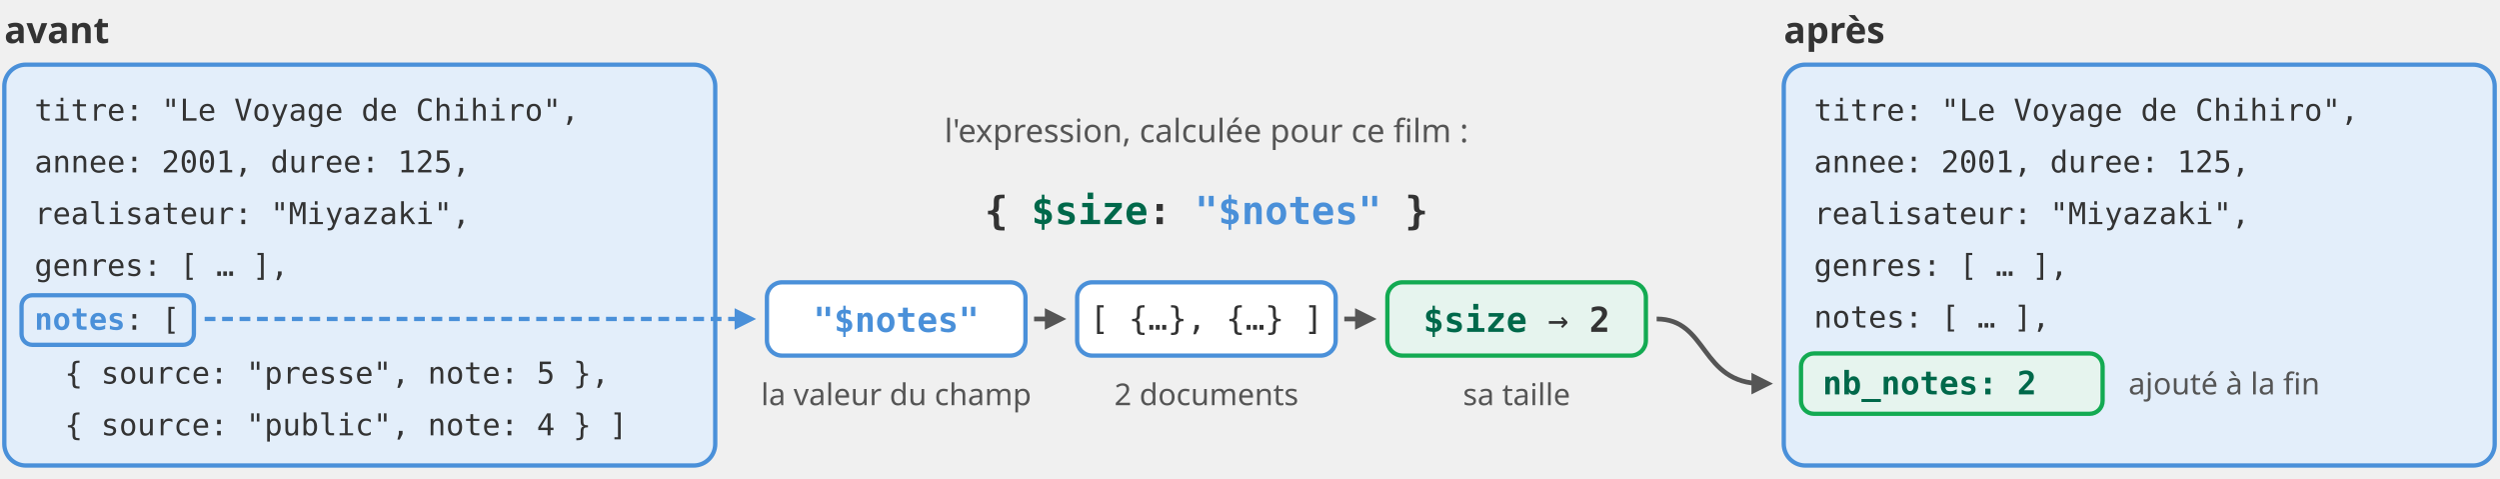
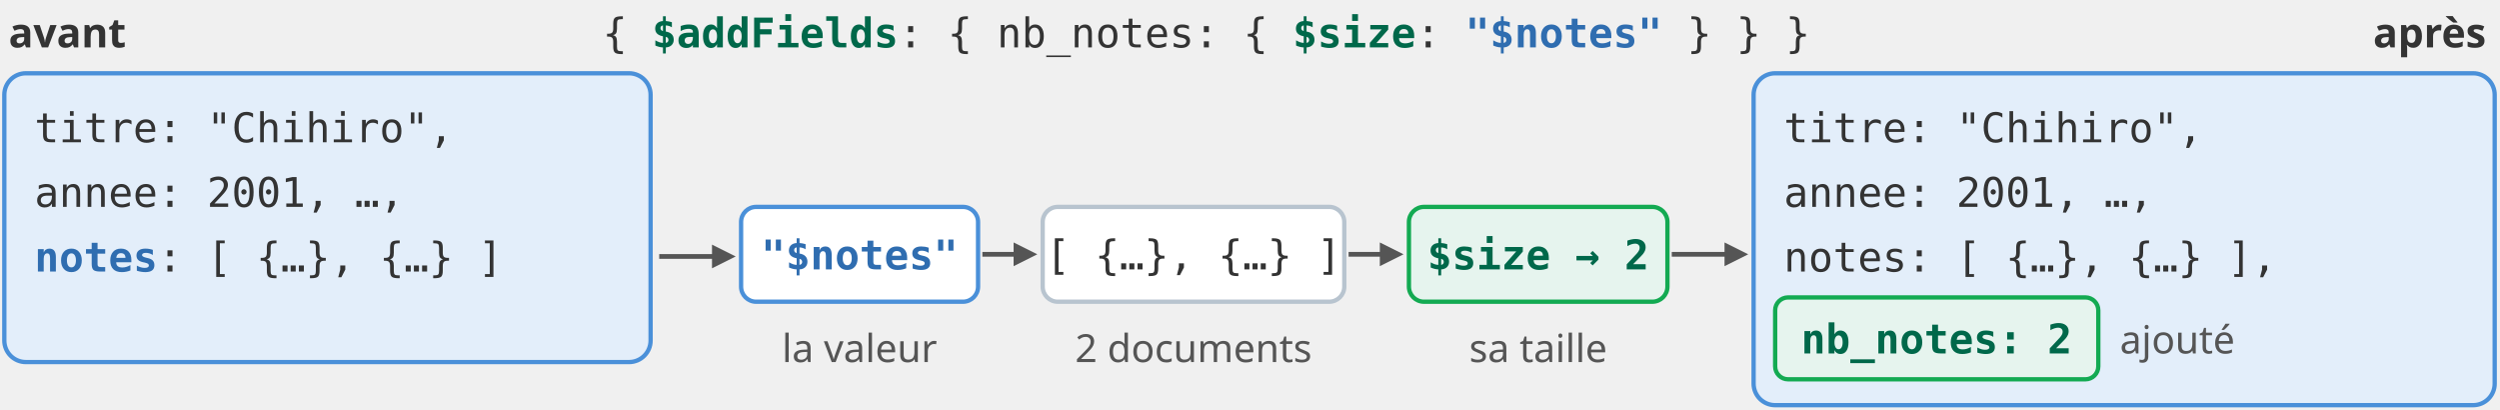
- <svg xmlns="http://www.w3.org/2000/svg" viewBox="0 0 1160 222" font-family="sans-serif" role="img" aria-labelledby="t">
+ <svg xmlns="http://www.w3.org/2000/svg" viewBox="0 0 1160 190" font-family="sans-serif" role="img" aria-labelledby="t">
  <defs>
-     <marker id="fl" viewBox="0 0 10 10" refX="5" refY="5" markerWidth="10" markerHeight="10" markerUnits="userSpaceOnUse" orient="auto-start-reverse">
+     <marker id="fl" viewBox="0 0 10 10" refX="5" refY="5" markerWidth="11" markerHeight="11" markerUnits="userSpaceOnUse" orient="auto-start-reverse">
      <path d="M0,0 L10,5 L0,10 z" fill="#555" />
    </marker>
-     <marker id="flb" viewBox="0 0 10 10" refX="5" refY="5" markerWidth="10" markerHeight="10" markerUnits="userSpaceOnUse" orient="auto-start-reverse">
-       <path d="M0,0 L10,5 L0,10 z" fill="#4a90d9" />
-     </marker>
  </defs>
-   <text x="2" y="20" font-size="17" font-weight="bold" fill="#333">avant</text>
-   <rect x="2" y="30" width="330" height="186" rx="10" fill="#e3eefa" stroke="#4a90d9" stroke-width="2" />
-   <g font-family="monospace" font-size="14" fill="#333">
-     <text x="16" y="56">titre: "Le Voyage de Chihiro",</text>
-     <text x="16" y="80">annee: 2001, duree: 125,</text>
-     <text x="16" y="104">realisateur: "Miyazaki",</text>
-     <text x="16" y="128">genres: [ … ],</text>
-     <text x="16" y="153">
-       <tspan fill="#4a90d9" font-weight="bold">notes</tspan>: [</text>
-     <text x="30" y="178">{ source: "presse", note: 5 },</text>
-     <text x="30" y="202">{ source: "public", note: 4 } ]</text>
+   <text x="4" y="22" font-size="19" font-weight="bold" fill="#333">avant</text>
+   <rect x="2" y="34" width="300" height="134" rx="10" fill="#e3eefa" stroke="#4a90d9" stroke-width="2" />
+   <g font-family="monospace" font-size="19" fill="#333">
+     <text x="16" y="66">titre: "Chihiro",</text>
+     <text x="16" y="96">annee: 2001, …,</text>
+     <text x="16" y="126">
+       <tspan fill="#2f6db0" font-weight="bold">notes</tspan>: [ {…}, {…} ]</text>
  </g>
-   <rect x="10" y="137" width="80" height="23" rx="5" fill="none" stroke="#4a90d9" stroke-width="2" />
-   <line x1="95" y1="148" x2="346" y2="148" stroke="#4a90d9" stroke-width="2" stroke-dasharray="5 3.1" marker-end="url(#flb)" />
-   <text x="560" y="104" font-family="monospace" font-size="18" font-weight="bold" fill="#333" text-anchor="middle">{ <tspan fill="#00684a">$size</tspan>: <tspan fill="#4a90d9">"$notes"</tspan> }</text>
-   <text x="560" y="66" font-size="15" fill="#555" text-anchor="middle">l'expression, calculée pour ce film :</text>
-   <rect x="356" y="131" width="120" height="34" rx="7" fill="#ffffff" stroke="#4a90d9" stroke-width="2" />
-   <text x="416" y="154" font-family="monospace" font-size="16" font-weight="bold" fill="#4a90d9" text-anchor="middle">"$notes"</text>
-   <text x="416" y="188" font-size="14" fill="#555" text-anchor="middle">la valeur du champ</text>
-   <line x1="480" y1="148" x2="490" y2="148" stroke="#555" stroke-width="2.2" marker-end="url(#fl)" />
-   <rect x="500" y="131" width="120" height="34" rx="7" fill="#ffffff" stroke="#4a90d9" stroke-width="2" />
-   <text x="560" y="153" font-family="monospace" font-size="15" fill="#333" text-anchor="middle">[ {…}, {…} ]</text>
-   <text x="560" y="188" font-size="14" fill="#555" text-anchor="middle">2 documents</text>
-   <line x1="624" y1="148" x2="634" y2="148" stroke="#555" stroke-width="2.2" marker-end="url(#fl)" />
-   <rect x="644" y="131" width="120" height="34" rx="7" fill="#e6f4ee" stroke="#13aa52" stroke-width="2" />
-   <text x="704" y="154" font-family="monospace" font-size="16" fill="#333" text-anchor="middle">
-     <tspan font-weight="bold" fill="#00684a">$size</tspan> → <tspan font-weight="bold">2</tspan>
-   </text>
-   <text x="704" y="188" font-size="14" fill="#555" text-anchor="middle">sa taille</text>
-   <text x="828" y="20" font-size="17" font-weight="bold" fill="#333">après</text>
-   <rect x="828" y="30" width="330" height="186" rx="10" fill="#e3eefa" stroke="#4a90d9" stroke-width="2" />
-   <g font-family="monospace" font-size="14" fill="#333">
-     <text x="842" y="56">titre: "Le Voyage de Chihiro",</text>
-     <text x="842" y="80">annee: 2001, duree: 125,</text>
-     <text x="842" y="104">realisateur: "Miyazaki",</text>
-     <text x="842" y="128">genres: [ … ],</text>
-     <text x="842" y="152">notes: [ … ],</text>
+   <text x="560" y="22" font-family="monospace" font-size="19" fill="#333" text-anchor="middle">{ <tspan fill="#00684a" font-weight="bold">$addFields</tspan>: { nb_notes: { <tspan fill="#00684a" font-weight="bold">$size</tspan>: <tspan fill="#2f6db0" font-weight="bold">"$notes"</tspan> } } }</text>
+   <line x1="306" y1="119" x2="336" y2="119" stroke="#555" stroke-width="2.2" marker-end="url(#fl)" />
+   <g font-family="monospace" font-size="19" text-anchor="middle">
+     <rect x="344" y="96" width="110" height="44" rx="7" fill="#fff" stroke="#4a90d9" stroke-width="2" />
+     <text x="399" y="125" fill="#2f6db0" font-weight="bold">"$notes"</text>
+     <rect x="484" y="96" width="140" height="44" rx="7" fill="#fff" stroke="#b8c4cf" stroke-width="2" />
+     <text x="554" y="125" fill="#333">[ {…}, {…} ]</text>
+     <rect x="654" y="96" width="120" height="44" rx="7" fill="#e6f4ee" stroke="#13aa52" stroke-width="2" />
+     <text x="714" y="125" fill="#00684a" font-weight="bold">$size → 2</text>
  </g>
-   <rect x="836" y="164" width="140" height="28" rx="6" fill="#e6f4ee" stroke="#13aa52" stroke-width="2" />
-   <text x="846" y="183" font-family="monospace" font-size="15" font-weight="bold" fill="#00684a">nb_notes: 2</text>
-   <text x="988" y="183" font-size="14" fill="#555">ajouté à la fin</text>
-   <path d="M769,148 C793,148 789,178 818,178" fill="none" stroke="#555" stroke-width="2.2" marker-end="url(#fl)" />
+   <line x1="456" y1="118" x2="476" y2="118" stroke="#555" stroke-width="2.2" marker-end="url(#fl)" />
+   <line x1="626" y1="118" x2="646" y2="118" stroke="#555" stroke-width="2.2" marker-end="url(#fl)" />
+   <g font-size="18" fill="#555" text-anchor="middle">
+     <text x="399" y="168">la valeur</text>
+     <text x="554" y="168">2 documents</text>
+     <text x="714" y="168">sa taille</text>
+   </g>
+   <line x1="776" y1="118" x2="806" y2="118" stroke="#555" stroke-width="2.2" marker-end="url(#fl)" />
+   <text x="1154" y="22" font-size="19" font-weight="bold" fill="#333" text-anchor="end">après</text>
+   <rect x="814" y="34" width="344" height="154" rx="10" fill="#e3eefa" stroke="#4a90d9" stroke-width="2" />
+   <g font-family="monospace" font-size="19" fill="#333">
+     <text x="828" y="66">titre: "Chihiro",</text>
+     <text x="828" y="96">annee: 2001, …,</text>
+     <text x="828" y="126">notes: [ {…}, {…} ],</text>
+   </g>
+   <rect x="824" y="138" width="150" height="38" rx="6" fill="#e6f4ee" stroke="#13aa52" stroke-width="2" />
+   <text x="836" y="164" font-family="monospace" font-size="19" font-weight="bold" fill="#00684a">nb_notes: 2</text>
+   <text x="984" y="164" font-size="18" fill="#555">ajouté</text>
</svg>
